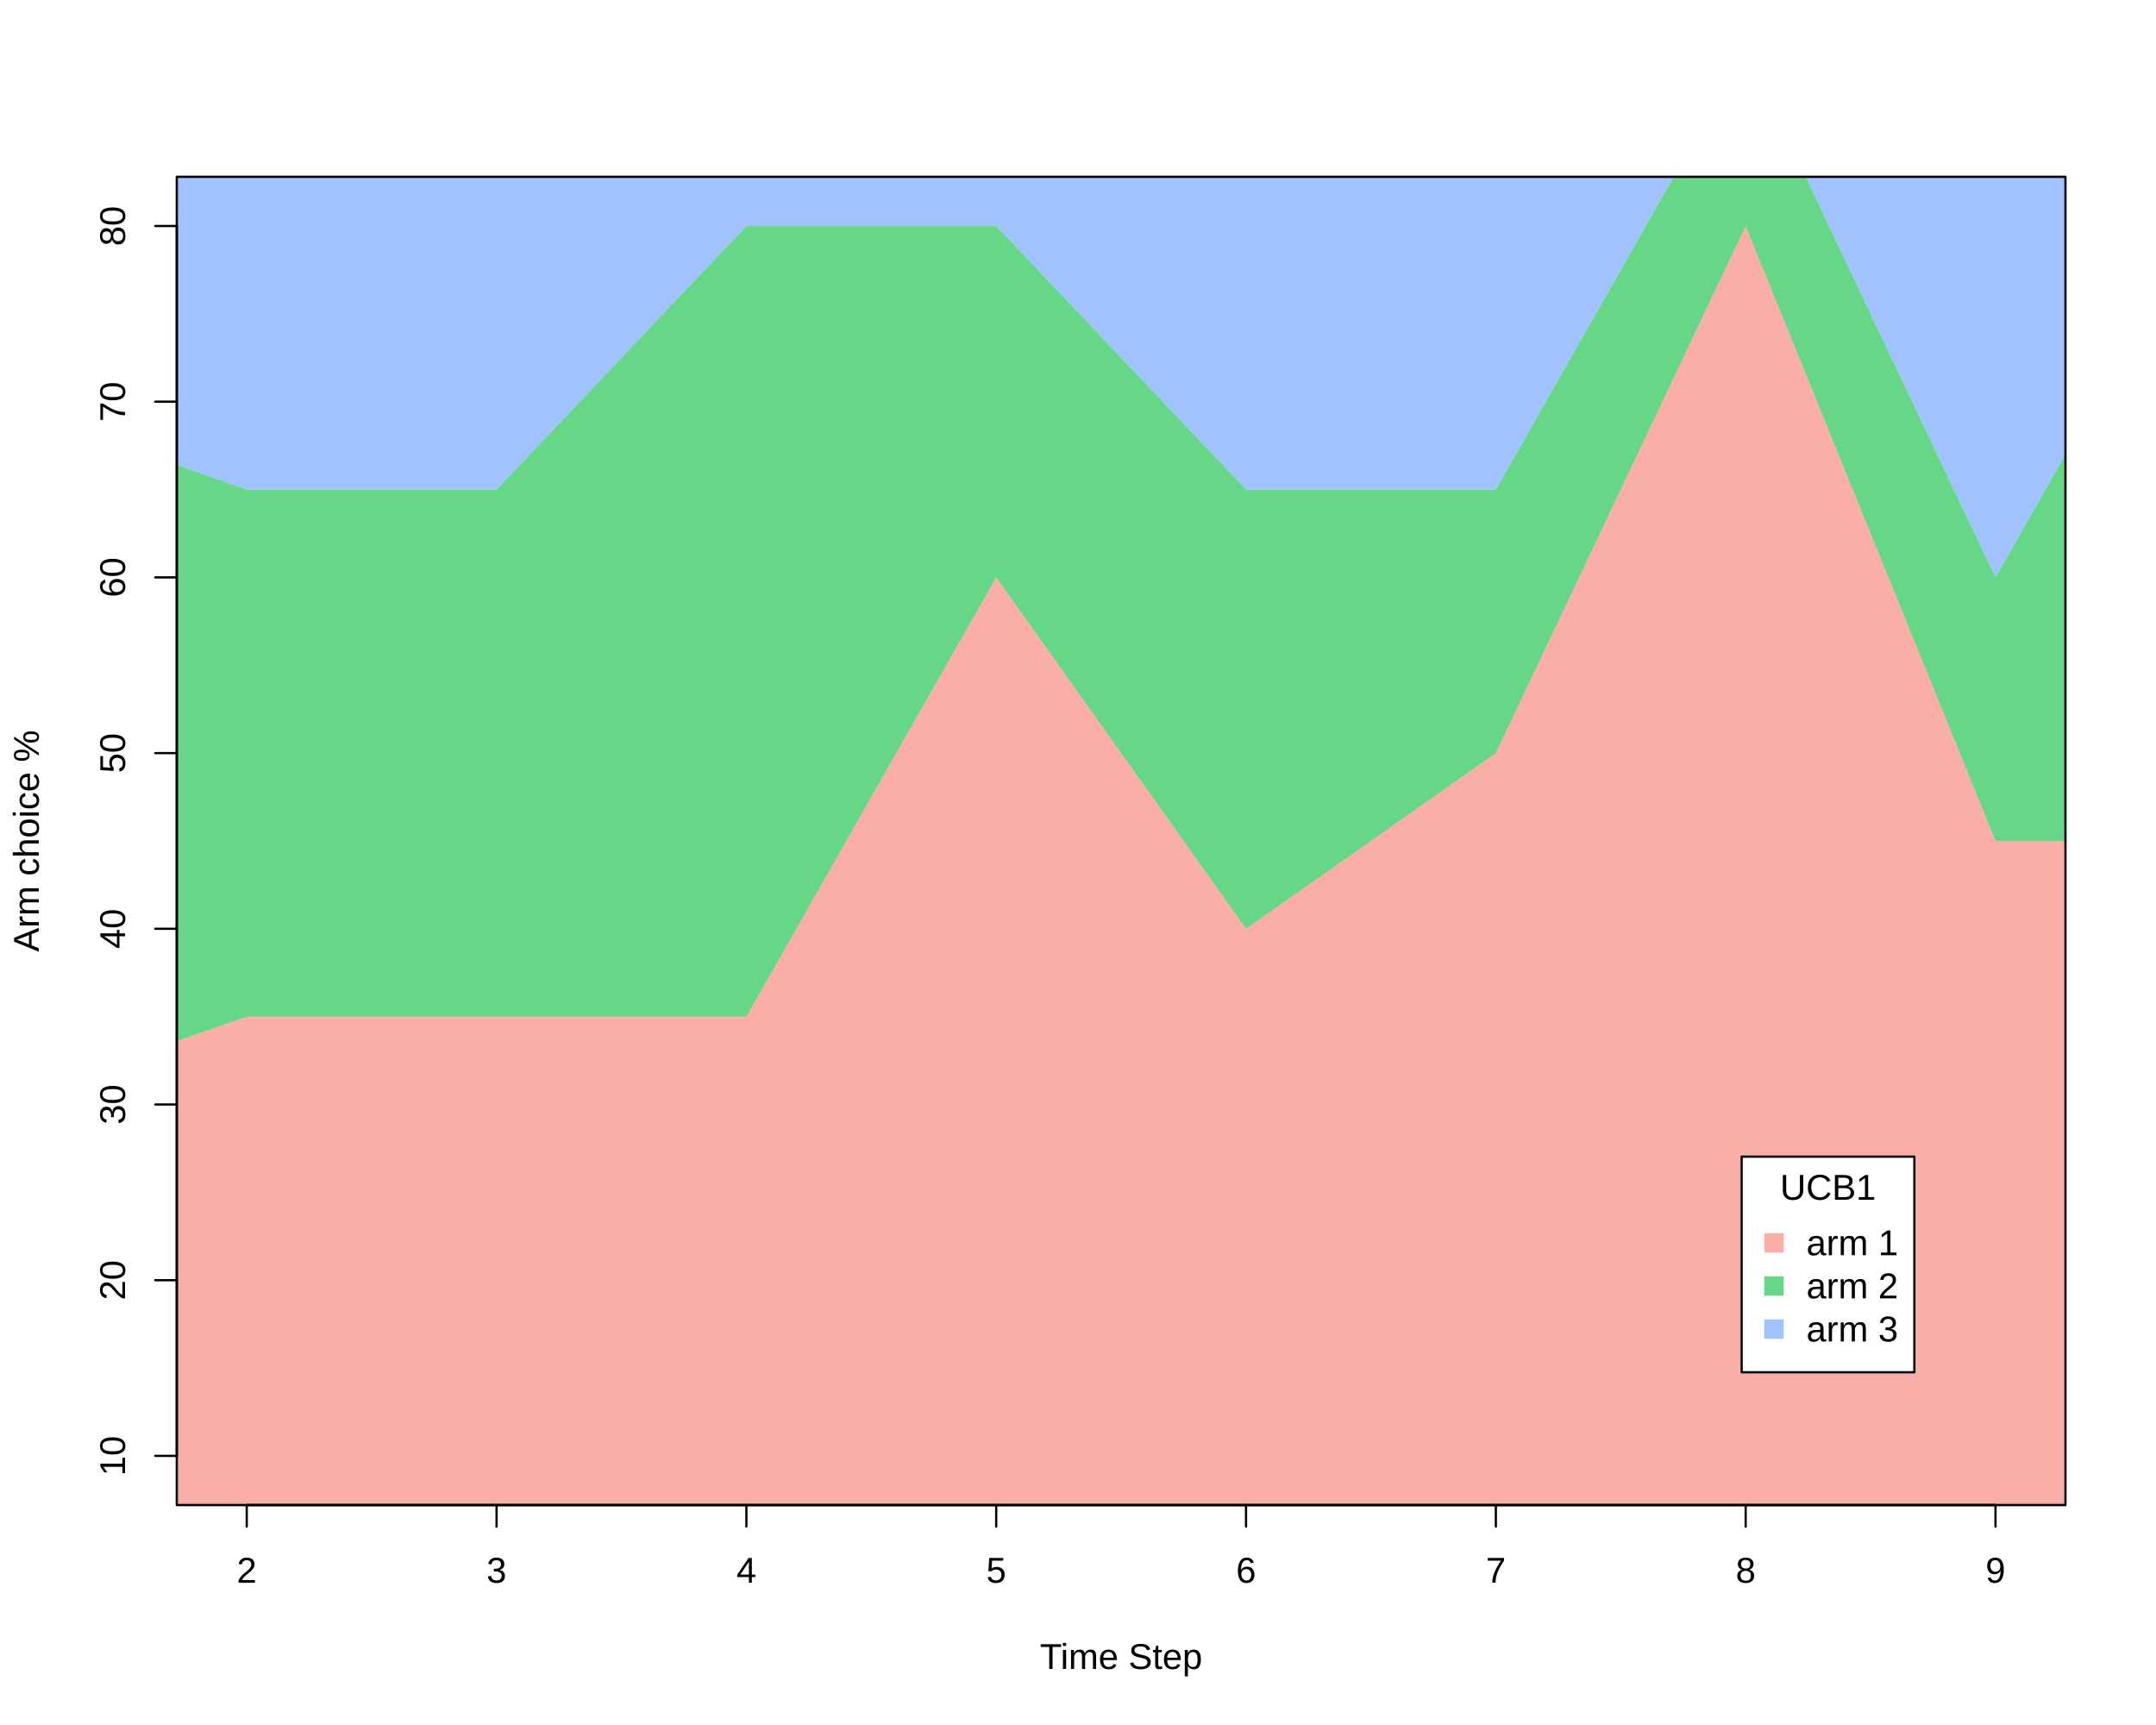
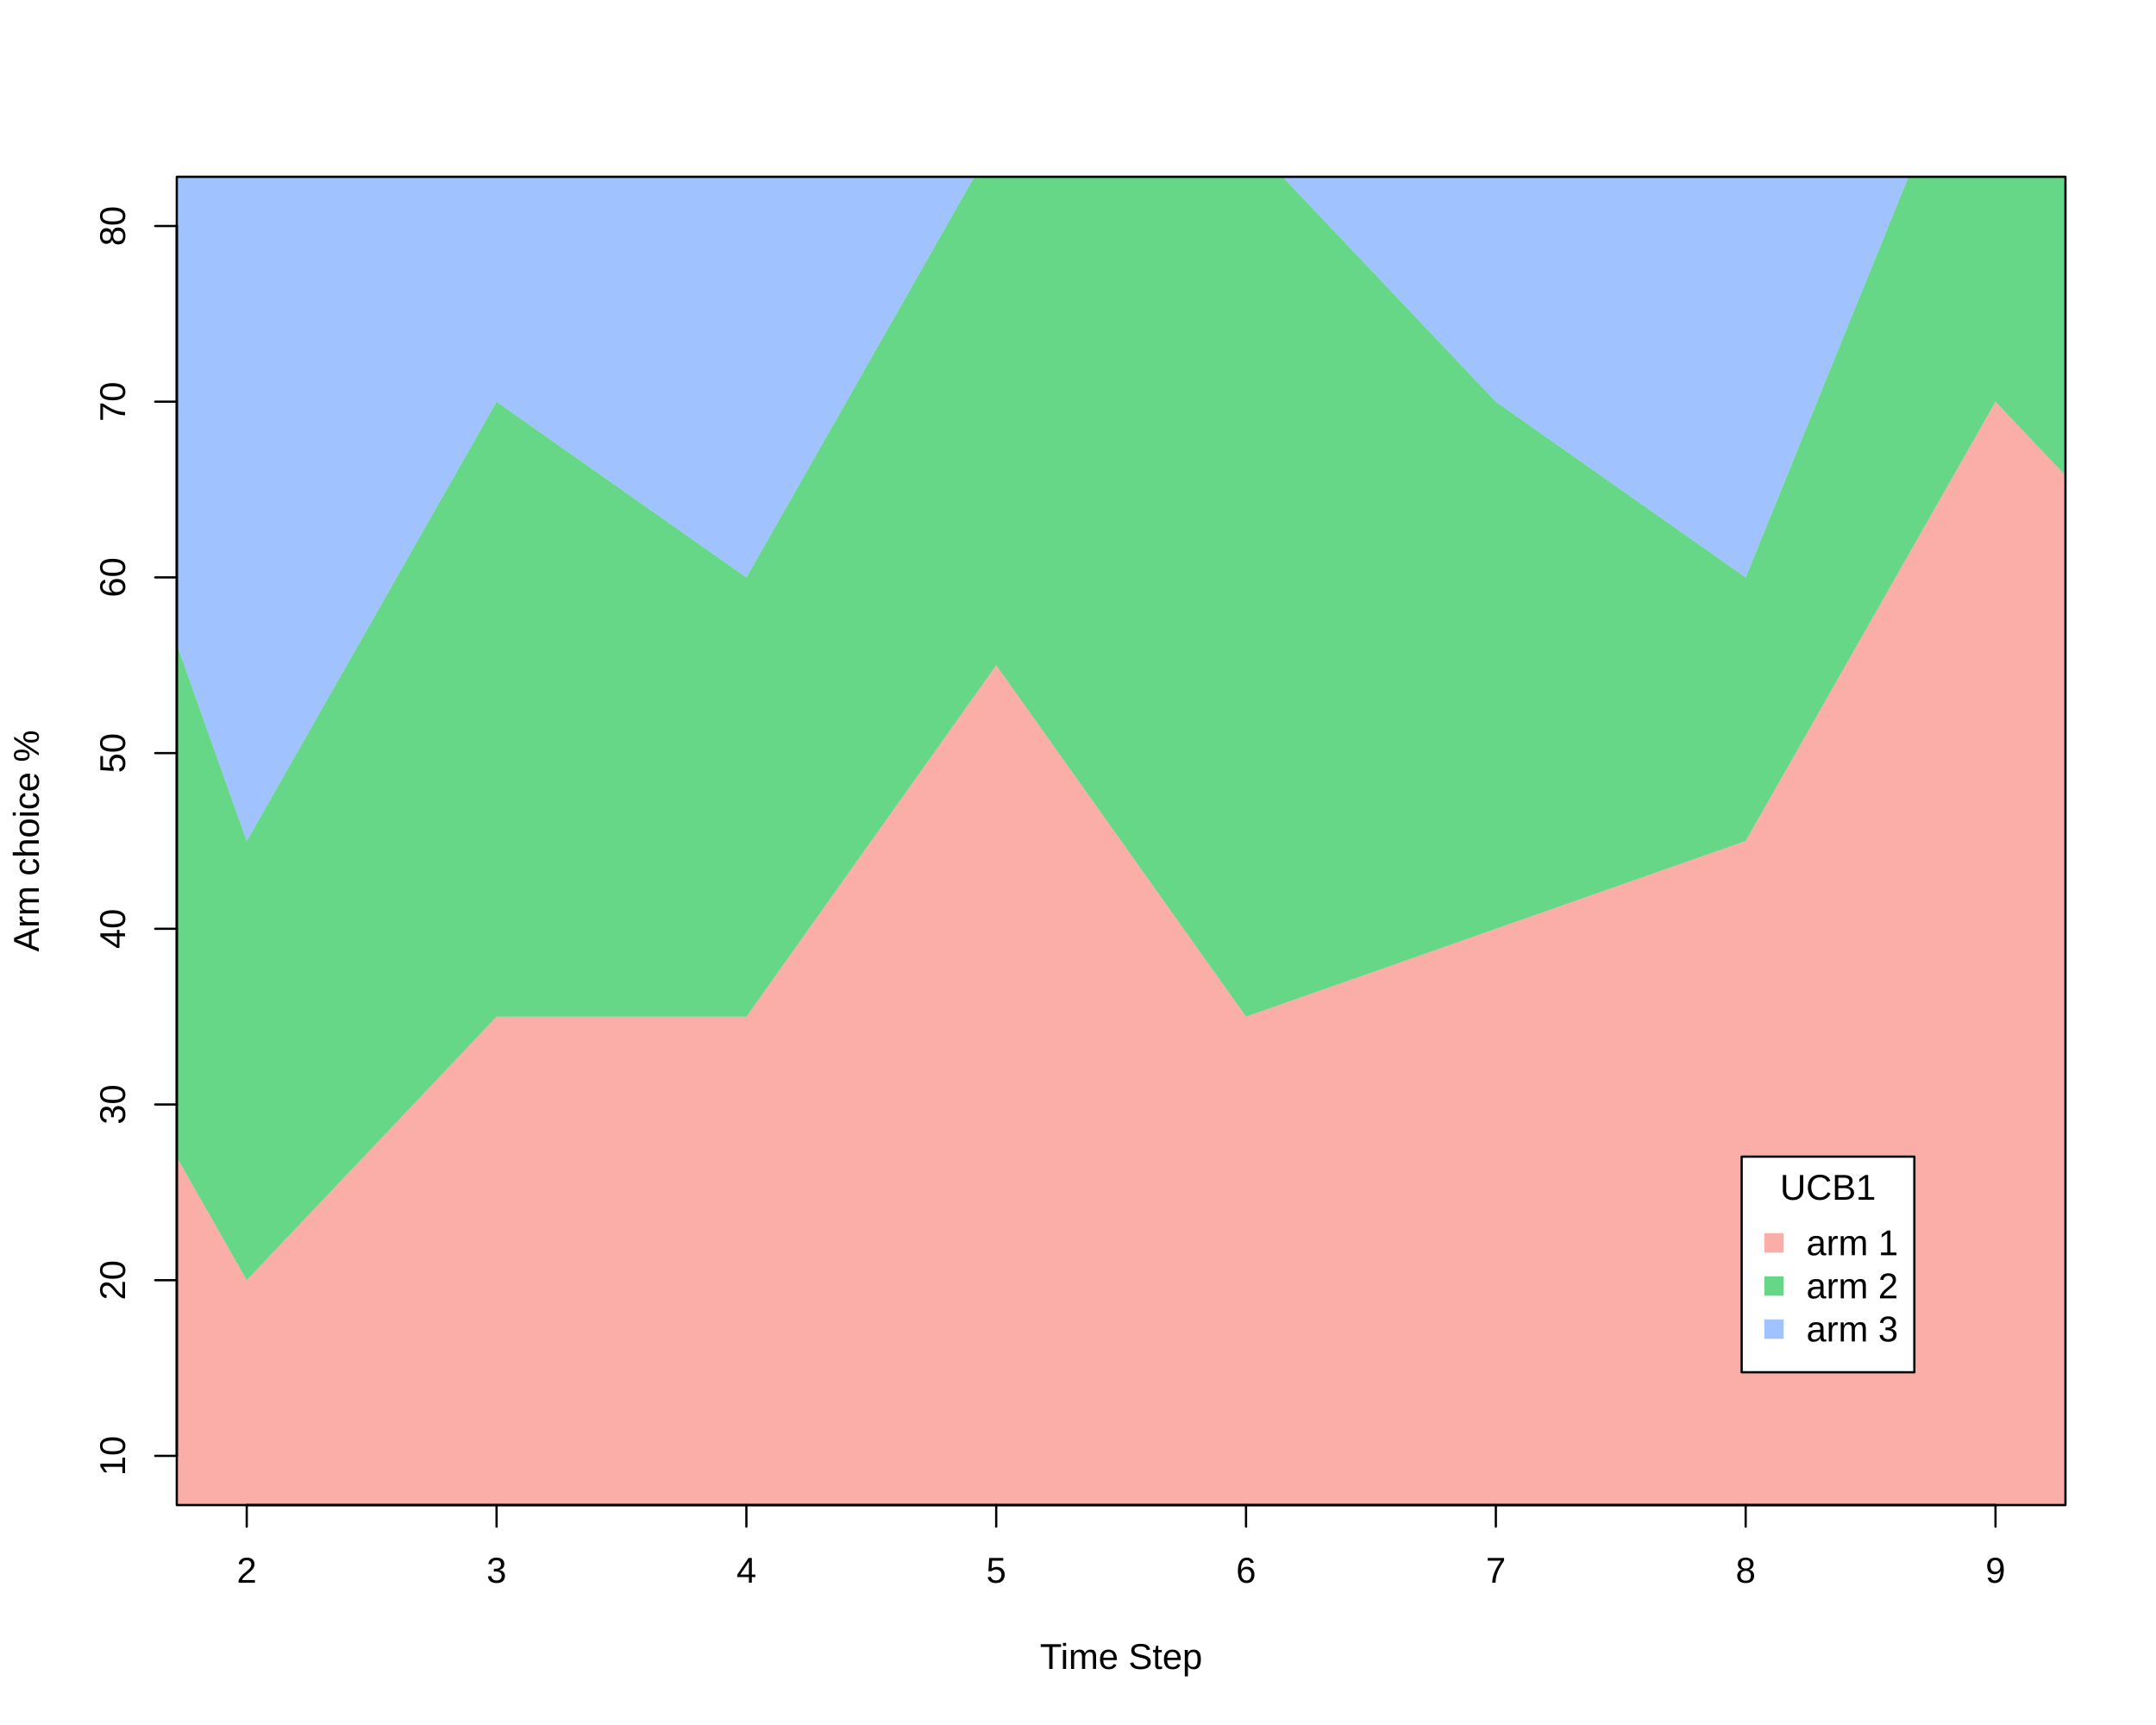
<svg xmlns="http://www.w3.org/2000/svg" viewBox="0 0 720.00 576.00">
  <defs>
    <style type="text/css">
    line, polyline, polygon, path, rect, circle {
      fill: none;
      stroke: #000000;
      stroke-linecap: round;
      stroke-linejoin: round;
      stroke-miterlimit: 10.00;
    }
  </style>
  </defs>
  <rect width="100%" height="100%" style="stroke: none; fill: #FFFFFF;" />
  <defs>
    <clipPath id="cpNTkuMDR8Njg5Ljc2fDUwMi41Nnw1OS4wNA==">
      <rect x="59.04" y="59.04" width="630.72" height="443.52" />
    </clipPath>
  </defs>
-   <polygon points="0.00,368.44 82.40,339.47 165.83,339.47 249.26,339.47 332.69,192.80 416.11,310.13 499.54,251.47 582.97,75.47 666.40,280.80 720.00,280.80 720.00,544.80 666.40,544.80 582.97,544.80 499.54,544.80 416.11,544.80 332.69,544.80 249.26,544.80 165.83,544.80 82.40,544.80 0.00,544.80 " style="stroke-width: 0.75; stroke: none; fill: #F8766D; fill-opacity: 0.60;" clip-path="url(#cpNTkuMDR8Njg5Ljc2fDUwMi41Nnw1OS4wNA==)" />
-   <polygon points="0.00,368.44 82.40,339.47 165.83,339.47 249.26,339.47 332.69,192.80 416.11,310.13 499.54,251.47 582.97,75.47 666.40,280.80 720.00,280.80 720.00,98.57 666.40,192.80 582.97,16.80 499.54,163.47 416.11,163.47 332.69,75.47 249.26,75.47 165.83,163.47 82.40,163.47 0.00,134.49 " style="stroke-width: 0.75; stroke: none; fill: #00BA38; fill-opacity: 0.60;" clip-path="url(#cpNTkuMDR8Njg5Ljc2fDUwMi41Nnw1OS4wNA==)" />
-   <polygon points="0.00,134.49 82.40,163.47 165.83,163.47 249.26,75.47 332.69,75.47 416.11,163.47 499.54,163.47 582.97,16.80 666.40,192.80 720.00,98.57 720.00,0.00 0.00,0.00 " style="stroke-width: 0.75; stroke: none; fill: #619CFF; fill-opacity: 0.60;" clip-path="url(#cpNTkuMDR8Njg5Ljc2fDUwMi41Nnw1OS4wNA==)" />
+   <polygon points="0.00,282.61 82.40,427.47 165.83,339.47 249.26,339.47 332.69,222.13 416.11,339.47 499.54,310.13 582.97,280.80 666.40,134.13 720.00,190.67 720.00,544.80 666.40,544.80 582.97,544.80 499.54,544.80 416.11,544.80 332.69,544.80 249.26,544.80 165.83,544.80 82.40,544.80 0.00,544.80 " style="stroke-width: 0.75; stroke: none; fill: #F8766D; fill-opacity: 0.60;" clip-path="url(#cpNTkuMDR8Njg5Ljc2fDUwMi41Nnw1OS4wNA==)" />
+   <polygon points="0.00,282.61 82.40,427.47 165.83,339.47 249.26,339.47 332.69,222.13 416.11,339.47 499.54,310.13 582.97,280.80 666.40,134.13 720.00,190.67 720.00,100.54 672.34,0.00 661.31,0.00 582.97,192.80 499.54,134.13 416.11,46.13 332.69,46.13 249.26,192.80 165.83,134.13 82.40,280.80 0.00,49.03 " style="stroke-width: 0.75; stroke: none; fill: #00BA38; fill-opacity: 0.60;" clip-path="url(#cpNTkuMDR8Njg5Ljc2fDUwMi41Nnw1OS4wNA==)" />
+   <polygon points="0.00,49.03 82.40,280.80 165.83,134.13 249.26,192.80 332.69,46.13 416.11,46.13 499.54,134.13 582.97,192.80 661.31,0.00 672.34,0.00 720.00,100.54 720.00,0.00 0.00,0.00 " style="stroke-width: 0.75; stroke: none; fill: #619CFF; fill-opacity: 0.60;" clip-path="url(#cpNTkuMDR8Njg5Ljc2fDUwMi41Nnw1OS4wNA==)" />
  <defs>
    <clipPath id="cpMC4wMHw3MjAuMDB8NTc2LjAwfDAuMDA=">
      <rect x="0.00" y="0.00" width="720.00" height="576.00" />
    </clipPath>
  </defs>
  <line x1="82.40" y1="502.56" x2="666.40" y2="502.56" style="stroke-width: 0.75;" clip-path="url(#cpMC4wMHw3MjAuMDB8NTc2LjAwfDAuMDA=)" />
  <line x1="82.40" y1="502.56" x2="82.40" y2="509.76" style="stroke-width: 0.75;" clip-path="url(#cpMC4wMHw3MjAuMDB8NTc2LjAwfDAuMDA=)" />
  <line x1="165.83" y1="502.56" x2="165.83" y2="509.76" style="stroke-width: 0.75;" clip-path="url(#cpMC4wMHw3MjAuMDB8NTc2LjAwfDAuMDA=)" />
  <line x1="249.26" y1="502.56" x2="249.26" y2="509.76" style="stroke-width: 0.75;" clip-path="url(#cpMC4wMHw3MjAuMDB8NTc2LjAwfDAuMDA=)" />
  <line x1="332.69" y1="502.56" x2="332.69" y2="509.76" style="stroke-width: 0.75;" clip-path="url(#cpMC4wMHw3MjAuMDB8NTc2LjAwfDAuMDA=)" />
  <line x1="416.11" y1="502.56" x2="416.11" y2="509.76" style="stroke-width: 0.75;" clip-path="url(#cpMC4wMHw3MjAuMDB8NTc2LjAwfDAuMDA=)" />
  <line x1="499.54" y1="502.56" x2="499.54" y2="509.76" style="stroke-width: 0.75;" clip-path="url(#cpMC4wMHw3MjAuMDB8NTc2LjAwfDAuMDA=)" />
  <line x1="582.97" y1="502.56" x2="582.97" y2="509.76" style="stroke-width: 0.75;" clip-path="url(#cpMC4wMHw3MjAuMDB8NTc2LjAwfDAuMDA=)" />
  <line x1="666.40" y1="502.56" x2="666.40" y2="509.76" style="stroke-width: 0.75;" clip-path="url(#cpMC4wMHw3MjAuMDB8NTc2LjAwfDAuMDA=)" />
  <g clip-path="url(#cpMC4wMHw3MjAuMDB8NTc2LjAwfDAuMDA=)">
    <text x="79.06" y="528.48" style="font-size: 12.00px; font-family: Liberation Sans;" textLength="6.67px" lengthAdjust="spacingAndGlyphs">2</text>
  </g>
  <g clip-path="url(#cpMC4wMHw3MjAuMDB8NTc2LjAwfDAuMDA=)">
    <text x="162.49" y="528.48" style="font-size: 12.00px; font-family: Liberation Sans;" textLength="6.67px" lengthAdjust="spacingAndGlyphs">3</text>
  </g>
  <g clip-path="url(#cpMC4wMHw3MjAuMDB8NTc2LjAwfDAuMDA=)">
    <text x="245.92" y="528.48" style="font-size: 12.00px; font-family: Liberation Sans;" textLength="6.67px" lengthAdjust="spacingAndGlyphs">4</text>
  </g>
  <g clip-path="url(#cpMC4wMHw3MjAuMDB8NTc2LjAwfDAuMDA=)">
    <text x="329.35" y="528.48" style="font-size: 12.00px; font-family: Liberation Sans;" textLength="6.67px" lengthAdjust="spacingAndGlyphs">5</text>
  </g>
  <g clip-path="url(#cpMC4wMHw3MjAuMDB8NTc2LjAwfDAuMDA=)">
    <text x="412.78" y="528.48" style="font-size: 12.00px; font-family: Liberation Sans;" textLength="6.67px" lengthAdjust="spacingAndGlyphs">6</text>
  </g>
  <g clip-path="url(#cpMC4wMHw3MjAuMDB8NTc2LjAwfDAuMDA=)">
    <text x="496.21" y="528.48" style="font-size: 12.00px; font-family: Liberation Sans;" textLength="6.67px" lengthAdjust="spacingAndGlyphs">7</text>
  </g>
  <g clip-path="url(#cpMC4wMHw3MjAuMDB8NTc2LjAwfDAuMDA=)">
    <text x="579.64" y="528.48" style="font-size: 12.00px; font-family: Liberation Sans;" textLength="6.67px" lengthAdjust="spacingAndGlyphs">8</text>
  </g>
  <g clip-path="url(#cpMC4wMHw3MjAuMDB8NTc2LjAwfDAuMDA=)">
    <text x="663.06" y="528.48" style="font-size: 12.00px; font-family: Liberation Sans;" textLength="6.67px" lengthAdjust="spacingAndGlyphs">9</text>
  </g>
  <line x1="59.04" y1="486.13" x2="59.04" y2="75.47" style="stroke-width: 0.75;" clip-path="url(#cpMC4wMHw3MjAuMDB8NTc2LjAwfDAuMDA=)" />
  <line x1="59.04" y1="486.13" x2="51.84" y2="486.13" style="stroke-width: 0.75;" clip-path="url(#cpMC4wMHw3MjAuMDB8NTc2LjAwfDAuMDA=)" />
  <line x1="59.04" y1="427.47" x2="51.84" y2="427.47" style="stroke-width: 0.75;" clip-path="url(#cpMC4wMHw3MjAuMDB8NTc2LjAwfDAuMDA=)" />
  <line x1="59.04" y1="368.80" x2="51.84" y2="368.80" style="stroke-width: 0.75;" clip-path="url(#cpMC4wMHw3MjAuMDB8NTc2LjAwfDAuMDA=)" />
  <line x1="59.04" y1="310.13" x2="51.84" y2="310.13" style="stroke-width: 0.75;" clip-path="url(#cpMC4wMHw3MjAuMDB8NTc2LjAwfDAuMDA=)" />
  <line x1="59.04" y1="251.47" x2="51.84" y2="251.47" style="stroke-width: 0.75;" clip-path="url(#cpMC4wMHw3MjAuMDB8NTc2LjAwfDAuMDA=)" />
  <line x1="59.04" y1="192.80" x2="51.84" y2="192.80" style="stroke-width: 0.75;" clip-path="url(#cpMC4wMHw3MjAuMDB8NTc2LjAwfDAuMDA=)" />
  <line x1="59.04" y1="134.13" x2="51.84" y2="134.13" style="stroke-width: 0.75;" clip-path="url(#cpMC4wMHw3MjAuMDB8NTc2LjAwfDAuMDA=)" />
  <line x1="59.04" y1="75.47" x2="51.84" y2="75.47" style="stroke-width: 0.75;" clip-path="url(#cpMC4wMHw3MjAuMDB8NTc2LjAwfDAuMDA=)" />
  <g clip-path="url(#cpMC4wMHw3MjAuMDB8NTc2LjAwfDAuMDA=)">
    <text transform="translate(41.76,492.81) rotate(-90)" style="font-size: 12.00px; font-family: Liberation Sans;" textLength="13.34px" lengthAdjust="spacingAndGlyphs">10</text>
  </g>
  <g clip-path="url(#cpMC4wMHw3MjAuMDB8NTc2LjAwfDAuMDA=)">
    <text transform="translate(41.76,434.14) rotate(-90)" style="font-size: 12.00px; font-family: Liberation Sans;" textLength="13.34px" lengthAdjust="spacingAndGlyphs">20</text>
  </g>
  <g clip-path="url(#cpMC4wMHw3MjAuMDB8NTc2LjAwfDAuMDA=)">
    <text transform="translate(41.76,375.47) rotate(-90)" style="font-size: 12.00px; font-family: Liberation Sans;" textLength="13.34px" lengthAdjust="spacingAndGlyphs">30</text>
  </g>
  <g clip-path="url(#cpMC4wMHw3MjAuMDB8NTc2LjAwfDAuMDA=)">
    <text transform="translate(41.76,316.81) rotate(-90)" style="font-size: 12.00px; font-family: Liberation Sans;" textLength="13.34px" lengthAdjust="spacingAndGlyphs">40</text>
  </g>
  <g clip-path="url(#cpMC4wMHw3MjAuMDB8NTc2LjAwfDAuMDA=)">
    <text transform="translate(41.76,258.14) rotate(-90)" style="font-size: 12.00px; font-family: Liberation Sans;" textLength="13.34px" lengthAdjust="spacingAndGlyphs">50</text>
  </g>
  <g clip-path="url(#cpMC4wMHw3MjAuMDB8NTc2LjAwfDAuMDA=)">
    <text transform="translate(41.76,199.47) rotate(-90)" style="font-size: 12.00px; font-family: Liberation Sans;" textLength="13.34px" lengthAdjust="spacingAndGlyphs">60</text>
  </g>
  <g clip-path="url(#cpMC4wMHw3MjAuMDB8NTc2LjAwfDAuMDA=)">
    <text transform="translate(41.76,140.81) rotate(-90)" style="font-size: 12.00px; font-family: Liberation Sans;" textLength="13.34px" lengthAdjust="spacingAndGlyphs">70</text>
  </g>
  <g clip-path="url(#cpMC4wMHw3MjAuMDB8NTc2LjAwfDAuMDA=)">
    <text transform="translate(41.76,82.14) rotate(-90)" style="font-size: 12.00px; font-family: Liberation Sans;" textLength="13.34px" lengthAdjust="spacingAndGlyphs">80</text>
  </g>
  <g clip-path="url(#cpMC4wMHw3MjAuMDB8NTc2LjAwfDAuMDA=)">
    <text x="347.29" y="557.28" style="font-size: 12.00px; font-family: Liberation Sans;" textLength="54.22px" lengthAdjust="spacingAndGlyphs">Time Step</text>
  </g>
  <g clip-path="url(#cpMC4wMHw3MjAuMDB8NTc2LjAwfDAuMDA=)">
    <text transform="translate(12.96,317.81) rotate(-90)" style="font-size: 12.00px; font-family: Liberation Sans;" textLength="74.02px" lengthAdjust="spacingAndGlyphs">Arm choice %</text>
  </g>
  <polyline points="59.04,502.56 689.76,502.56 689.76,59.04 59.04,59.04 59.04,502.56 " style="stroke-width: 0.75;" clip-path="url(#cpMC4wMHw3MjAuMDB8NTc2LjAwfDAuMDA=)" />
  <defs>
    <clipPath id="cpNTkuMDR8Njg5Ljc2fDUwMi41Nnw1OS4wNA==">
      <rect x="59.04" y="59.04" width="630.72" height="443.52" />
    </clipPath>
  </defs>
  <rect x="581.63" y="386.21" width="57.67" height="72.00" style="stroke-width: 0.75; fill: #FFFFFF;" clip-path="url(#cpNTkuMDR8Njg5Ljc2fDUwMi41Nnw1OS4wNA==)" />
  <polygon points="589.19,418.25 595.67,418.25 595.67,411.77 589.19,411.77 " style="stroke-width: 0.75; stroke: none; fill: #F8766D; fill-opacity: 0.60;" clip-path="url(#cpNTkuMDR8Njg5Ljc2fDUwMi41Nnw1OS4wNA==)" />
  <polygon points="589.19,432.65 595.67,432.65 595.67,426.17 589.19,426.17 " style="stroke-width: 0.75; stroke: none; fill: #00BA38; fill-opacity: 0.60;" clip-path="url(#cpNTkuMDR8Njg5Ljc2fDUwMi41Nnw1OS4wNA==)" />
  <polygon points="589.19,447.05 595.67,447.05 595.67,440.57 589.19,440.57 " style="stroke-width: 0.75; stroke: none; fill: #619CFF; fill-opacity: 0.60;" clip-path="url(#cpNTkuMDR8Njg5Ljc2fDUwMi41Nnw1OS4wNA==)" />
  <g clip-path="url(#cpNTkuMDR8Njg5Ljc2fDUwMi41Nnw1OS4wNA==)">
    <text x="594.46" y="400.61" style="font-size: 12.00px; font-family: Liberation Sans;" textLength="32.02px" lengthAdjust="spacingAndGlyphs">UCB1</text>
  </g>
  <g clip-path="url(#cpNTkuMDR8Njg5Ljc2fDUwMi41Nnw1OS4wNA==)">
    <text x="603.23" y="419.13" style="font-size: 12.00px; font-family: Liberation Sans;" textLength="30.67px" lengthAdjust="spacingAndGlyphs">arm 1</text>
  </g>
  <g clip-path="url(#cpNTkuMDR8Njg5Ljc2fDUwMi41Nnw1OS4wNA==)">
    <text x="603.23" y="433.53" style="font-size: 12.00px; font-family: Liberation Sans;" textLength="30.67px" lengthAdjust="spacingAndGlyphs">arm 2</text>
  </g>
  <g clip-path="url(#cpNTkuMDR8Njg5Ljc2fDUwMi41Nnw1OS4wNA==)">
    <text x="603.23" y="447.93" style="font-size: 12.00px; font-family: Liberation Sans;" textLength="30.67px" lengthAdjust="spacingAndGlyphs">arm 3</text>
  </g>
</svg>
